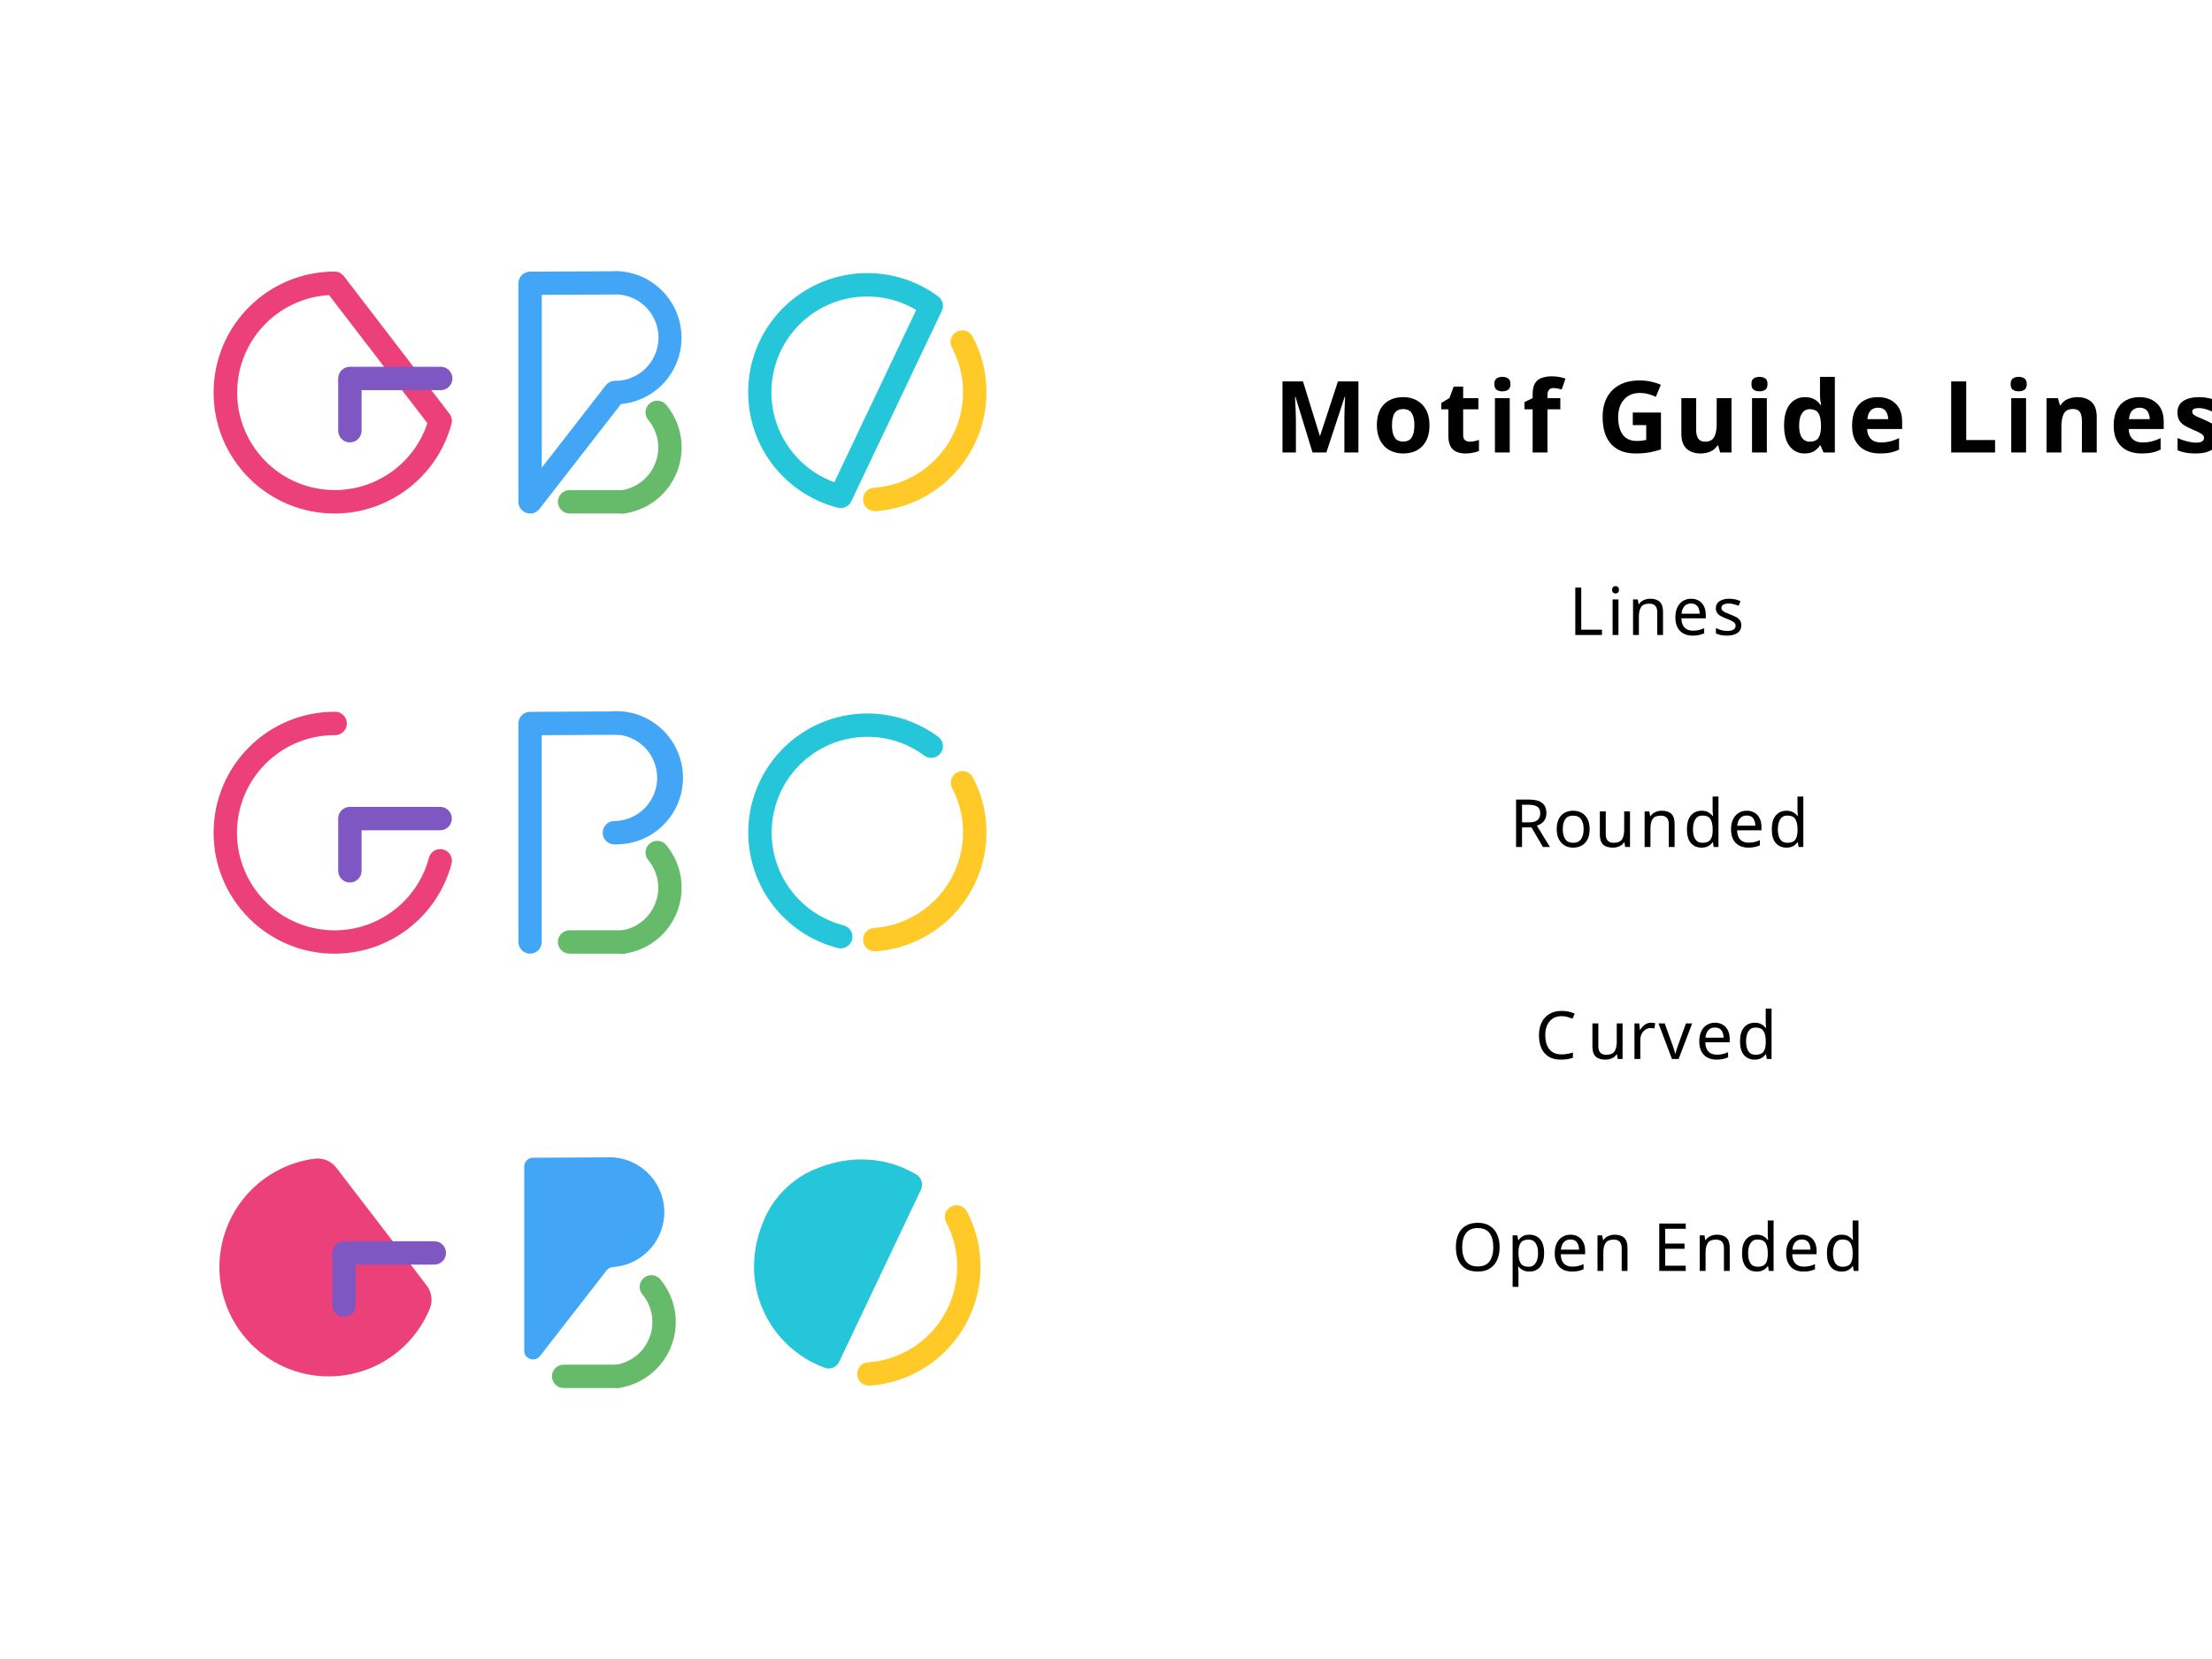
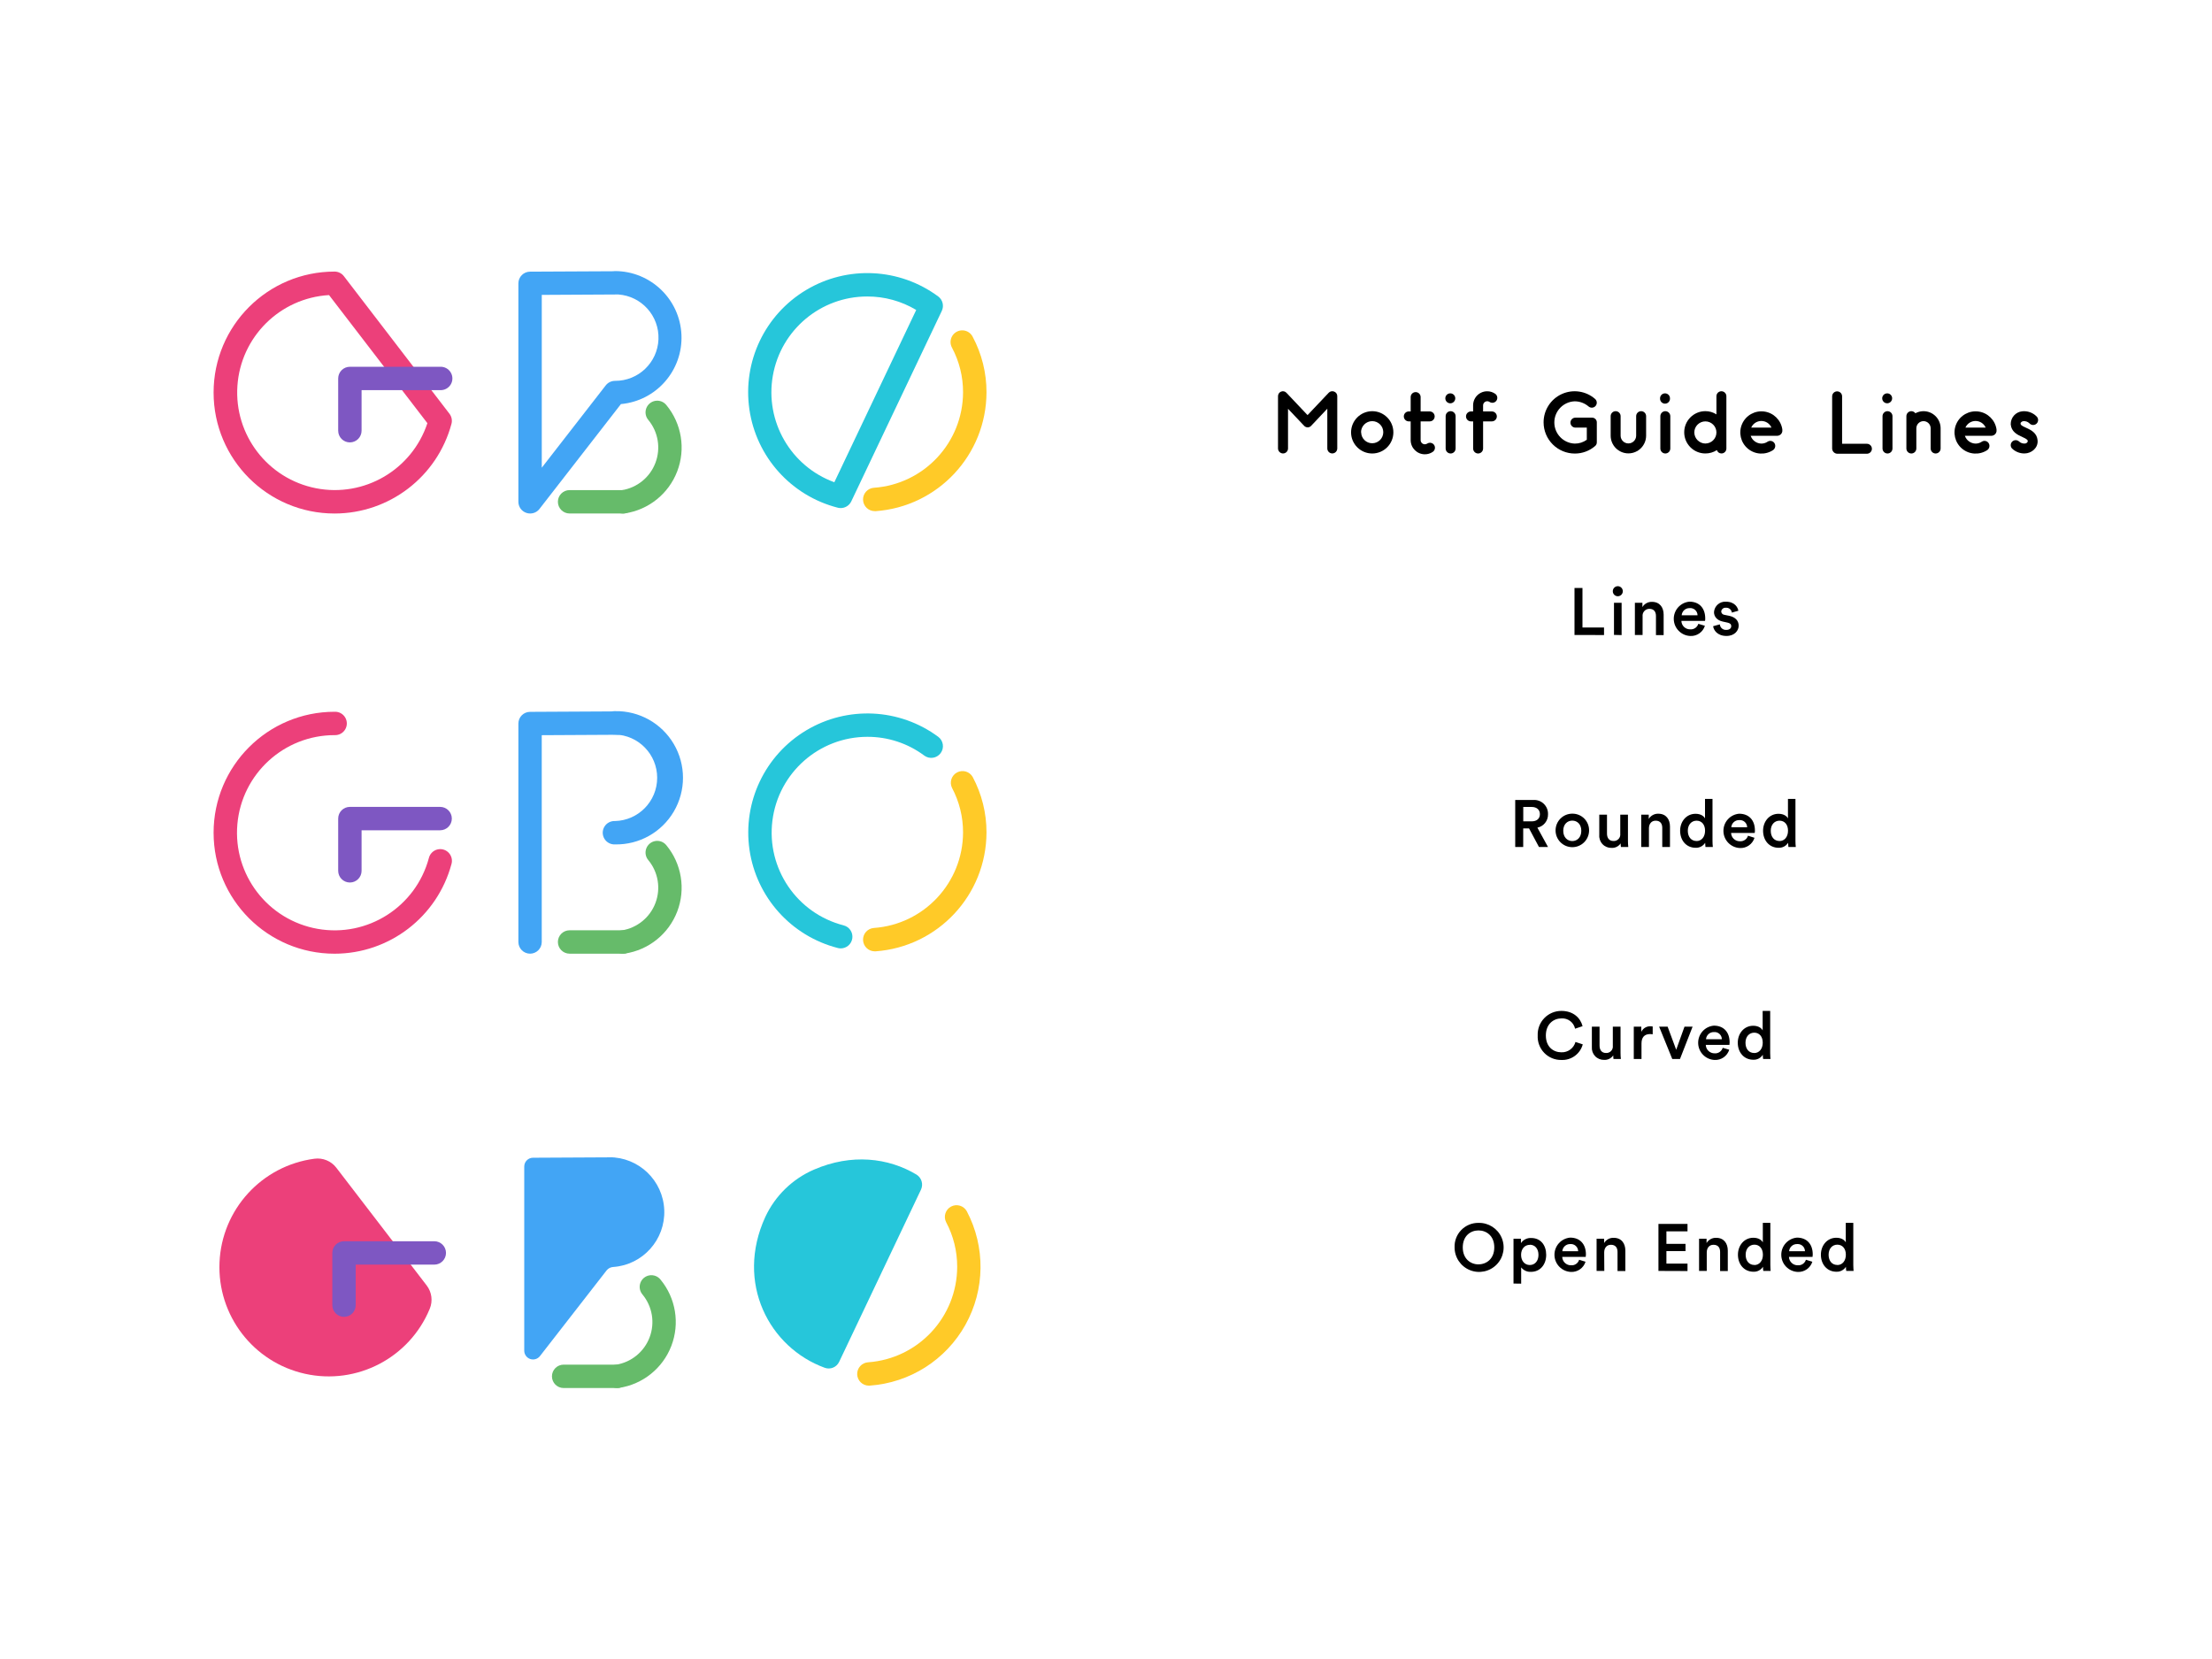
<svg xmlns="http://www.w3.org/2000/svg" id="Layer_1" data-name="Layer 1" viewBox="0 0 800 600">
  <defs>
-     <style>.cls-1{fill:#ec407a;}.cls-2{fill:#7e57c2;}.cls-3{fill:#42a5f5;}.cls-4{fill:#66bb6a;}.cls-5{fill:#26c6da;}.cls-6{fill:#ffca28;}.cls-7{font-size:36px;font-family:VoidSemiBold, Void Semibold;font-weight:700;letter-spacing:0.05em;}.cls-12,.cls-15,.cls-8,.cls-9{font-size:24px;font-family:CircularStd-Medium, Circular Std;}.cls-11,.cls-8{letter-spacing:0.05em;}.cls-9{letter-spacing:0.03em;}.cls-10{letter-spacing:0.05em;}.cls-12{letter-spacing:0.03em;}.cls-13{letter-spacing:0.07em;}.cls-14{letter-spacing:0.04em;}.cls-15{letter-spacing:0.05em;}.cls-16{letter-spacing:0.04em;}.cls-17{letter-spacing:0.05em;}</style>
+     <style>.cls-1{fill:#ec407a;}.cls-2{fill:#7e57c2;}.cls-3{fill:#42a5f5;}.cls-4{fill:#66bb6a;}.cls-5{fill:#26c6da;}.cls-6{fill:#ffca28;}</style>
  </defs>
  <path class="cls-1" d="M121,344.92a43.75,43.75,0,0,1,0-87.5,4.23,4.23,0,1,1,0,8.45,35.3,35.3,0,1,0,34.11,44.44,4.23,4.23,0,1,1,8.17,2.19A43.81,43.81,0,0,1,121,344.92Z" />
  <path class="cls-2" d="M126.54,319.17a4.23,4.23,0,0,1-4.23-4.23V296.05a4.23,4.23,0,0,1,4.23-4.23h32.64a4.23,4.23,0,1,1,0,8.46H130.77v14.66A4.23,4.23,0,0,1,126.54,319.17Z" />
  <path class="cls-3" d="M222.42,305.39a4.23,4.23,0,1,1,0-8.45,15.65,15.65,0,0,0,0-31.29,4.23,4.23,0,1,1,0-8.45,24.1,24.1,0,1,1,0,48.19Z" />
  <path class="cls-4" d="M225.37,344.92a4.23,4.23,0,0,1-.47-8.44,15.63,15.63,0,0,0,9.6-25.37,4.23,4.23,0,1,1,6.51-5.4,24.09,24.09,0,0,1-15,39.16A4.44,4.44,0,0,1,225.37,344.92Z" />
  <path class="cls-3" d="M191.71,344.91a4.24,4.24,0,0,1-4.23-4.23v-79a4.23,4.23,0,0,1,4.21-4.23l32-.17h0a4.23,4.23,0,0,1,0,8.46l-27.76.15v74.83A4.23,4.23,0,0,1,191.71,344.91Z" />
  <path class="cls-4" d="M225.37,344.91H206a4.23,4.23,0,1,1,0-8.46h19.37a4.23,4.23,0,0,1,0,8.46Z" />
  <path class="cls-5" d="M304,343a4.33,4.33,0,0,1-1-.14,43.09,43.09,0,1,1,36.32-76.39,4.23,4.23,0,0,1-5.05,6.79,34.24,34.24,0,0,0-20.59-6.78,34.64,34.64,0,0,0-8.58,68.19A4.23,4.23,0,0,1,304,343Z" />
  <path class="cls-6" d="M316.35,344.06a4.23,4.23,0,0,1-.28-8.45,34.72,34.72,0,0,0,32.23-34.55,34.15,34.15,0,0,0-4-16.13,4.23,4.23,0,0,1,7.48-3.94,42.46,42.46,0,0,1,5,20.07,43.21,43.21,0,0,1-40.12,43Z" />
  <path class="cls-1" d="M121,185.72a43.75,43.75,0,0,1,0-87.5,4.24,4.24,0,0,1,3.36,1.65l38.19,49.76a4.24,4.24,0,0,1,.73,3.67A43.81,43.81,0,0,1,121,185.72Zm-2-79a35.29,35.29,0,1,0,35.57,46.33Z" />
  <path class="cls-2" d="M126.54,160a4.23,4.23,0,0,1-4.23-4.23v-18.9a4.22,4.22,0,0,1,4.23-4.22h32.64a4.23,4.23,0,1,1,0,8.45H130.77v14.67A4.24,4.24,0,0,1,126.54,160Z" />
  <path class="cls-3" d="M191.71,185.71a4.06,4.06,0,0,1-1.37-.23,4.23,4.23,0,0,1-2.86-4v-79a4.24,4.24,0,0,1,4.21-4.23l30.05-.15a3.82,3.82,0,0,1,.68-.06,24.1,24.1,0,0,1,2.15,48.1l-29.52,38A4.23,4.23,0,0,1,191.71,185.71Zm4.23-79.06v62.5l23.14-29.78a4.25,4.25,0,0,1,3.34-1.63,15.64,15.64,0,0,0,1.21-31.24Z" />
  <path class="cls-4" d="M225.37,185.72a4.23,4.23,0,0,1-.47-8.44,15.63,15.63,0,0,0,9.6-25.37,4.23,4.23,0,1,1,6.51-5.4,24.09,24.09,0,0,1-15,39.16A3.31,3.31,0,0,1,225.37,185.72Z" />
  <path class="cls-4" d="M225.37,185.71H206a4.23,4.23,0,1,1,0-8.46h19.37a4.23,4.23,0,0,1,0,8.46Z" />
  <path class="cls-5" d="M304,183.75a4.19,4.19,0,0,1-1-.13,43.1,43.1,0,1,1,36.32-76.4,4.24,4.24,0,0,1,1.3,5.21l-32.75,68.91A4.23,4.23,0,0,1,304,183.75Zm9.63-76.52a34.64,34.64,0,0,0-11.88,67.18l29.61-62.31A34.26,34.26,0,0,0,313.66,107.23Z" />
  <path class="cls-6" d="M316.35,184.86a4.23,4.23,0,0,1-.28-8.45,34.7,34.7,0,0,0,32.23-34.54,34.1,34.1,0,0,0-4-16.13,4.23,4.23,0,1,1,7.48-3.95,42.5,42.5,0,0,1,5,20.08,43.19,43.19,0,0,1-40.12,43Z" />
  <path class="cls-1" d="M113.71,419.07a39.53,39.53,0,1,0,41.71,54.28,8.5,8.5,0,0,0-1.09-8.43l-32.72-42.63A8.53,8.53,0,0,0,113.71,419.07Z" />
  <path class="cls-2" d="M124.42,476.26a4.24,4.24,0,0,1-4.23-4.23V453.14a4.23,4.23,0,0,1,4.23-4.23h32.65a4.23,4.23,0,1,1,0,8.46H128.65V472A4.23,4.23,0,0,1,124.42,476.26Z" />
  <path class="cls-3" d="M221.57,418.56l-28.81.15a3.18,3.18,0,0,0-3.16,3.18v66.6a3.18,3.18,0,0,0,5.69,1.95l24.11-31a3.3,3.3,0,0,1,2.39-1.22,19.87,19.87,0,0,0-1.48-39.69" />
  <path class="cls-4" d="M223.25,502a4.24,4.24,0,0,1-4.24-4.23,4.2,4.2,0,0,1,3.77-4.2,15.63,15.63,0,0,0,9.6-25.38,4.23,4.23,0,1,1,6.51-5.4,24.09,24.09,0,0,1-15,39.16A3.18,3.18,0,0,1,223.25,502Z" />
  <path class="cls-4" d="M223.26,502H203.85a4.23,4.23,0,1,1,0-8.46h19.37a4.23,4.23,0,0,1,0,8.46Z" />
  <path class="cls-5" d="M298.29,494.68c-20.08-7.3-32.45-30.7-21.51-54.55A34.54,34.54,0,0,1,294.4,423c13.53-5.86,26.87-4.32,37.12,1.84a4.28,4.28,0,0,1,1.58,5.38l-29.62,62.33A4.17,4.17,0,0,1,298.29,494.68Z" />
  <path class="cls-6" d="M314.23,501.14a4.23,4.23,0,0,1-.28-8.45,34.7,34.7,0,0,0,32.23-34.54,34.2,34.2,0,0,0-4-16.13,4.23,4.23,0,0,1,7.48-3.95,43.09,43.09,0,0,1-35.16,63.06Z" />
-   <text class="cls-7" transform="translate(460.59 163.65)">Motif Guide Lines</text>
-   <text class="cls-8" transform="translate(567.4 229.65)">Lines</text>
-   <text class="cls-9" transform="translate(545.98 306.32)">R<tspan class="cls-10" x="15.72" y="0">o</tspan>
-     <tspan class="cls-11" x="30.74" y="0">unded</tspan>
-   </text>
-   <text class="cls-12" transform="translate(555.12 382.99)">C<tspan class="cls-11" x="18.91" y="0">u</tspan>
-     <tspan class="cls-13" x="33.96" y="0">r</tspan>
-     <tspan class="cls-14" x="44.69" y="0">v</tspan>
-     <tspan class="cls-11" x="58.13" y="0">ed</tspan>
-   </text>
-   <text class="cls-15" transform="translate(525.07 459.65)">Open <tspan class="cls-16" x="72.69" y="0">E</tspan>
-     <tspan class="cls-17" x="87.62" y="0">nded</tspan>
-   </text>
+   <path d="M462.21,162.19v-18.9a1.77,1.77,0,0,1,1.1-1.66,1.74,1.74,0,0,1,1.94.42l7.64,8.08,7.65-8.08a1.78,1.78,0,0,1,2-.42,1.73,1.73,0,0,1,1.1,1.66v18.9a1.8,1.8,0,0,1-3.6,0V147.81L474.2,154a1.7,1.7,0,0,1-1.26.56,1.73,1.73,0,0,1-1.28-.56l-5.83-6.16v14.39A1.81,1.81,0,0,1,464,164,1.84,1.84,0,0,1,462.21,162.19Z" />
+   <path d="M496.28,148.71a7.65,7.65,0,1,1-7.65,7.65A7.68,7.68,0,0,1,496.28,148.71Zm-4,7.65a4,4,0,1,0,4-4.05A4.06,4.06,0,0,0,492.23,156.36Z" />
+   <path d="M518.67,160.93a1.81,1.81,0,0,1-.5,2.5,5,5,0,0,1-2.85.87,5.13,5.13,0,0,1-5.13-5.1v-6.8h-.68a1.8,1.8,0,0,1,0-3.6h.68v-5.19a1.8,1.8,0,1,1,3.6,0v5.19h3.28a1.8,1.8,0,1,1,0,3.6h-3.28v6.77a1.52,1.52,0,0,0,1.53,1.51,1.62,1.62,0,0,0,.85-.25A1.82,1.82,0,0,1,518.67,160.93Z" />
+   <path d="M524.52,142.26a1.8,1.8,0,0,1,1.8,1.8,1.8,1.8,0,1,1-1.8-1.8Zm.11,6.45a1.81,1.81,0,0,1,1.81,1.8v11.7a1.8,1.8,0,1,1-3.6,0v-11.7A1.8,1.8,0,0,1,524.63,148.71Z" />
+   <path d="M540.72,142.39a1.79,1.79,0,0,1,.49,2.5,1.8,1.8,0,0,1-2.5.47,1.5,1.5,0,0,0-2.33,1.26v2.18h3.17a1.8,1.8,0,1,1,0,3.6h-3.17v9.81a1.8,1.8,0,1,1-3.6,0V152.4H532a1.8,1.8,0,1,1,0-3.6h.77v-2.18a5.08,5.08,0,0,1,7.94-4.23Z" />
+   <path d="M558.26,152.76a11.23,11.23,0,0,1,18.62-8.48,1.81,1.81,0,0,1,.18,2.54,1.79,1.79,0,0,1-2.54.18,7.75,7.75,0,0,0-5-1.86,7.65,7.65,0,0,0,0,15.29,7.23,7.23,0,0,0,4.37-1.39v-4.39h-4.12a1.8,1.8,0,0,1,0-3.6h6a1.7,1.7,0,0,1,1.74,1.74v7.15a1.7,1.7,0,0,1-.59,1.35,11.13,11.13,0,0,1-7.33,2.74A11.29,11.29,0,0,1,558.26,152.76Z" />
+   <path d="M595.34,150.51v7.05a6.41,6.41,0,1,1-12.82,0v-7.05a1.8,1.8,0,1,1,3.6,0v7.05a2.81,2.81,0,1,0,5.62,0v-7.05a1.8,1.8,0,0,1,3.6,0Z" />
+   <path d="M602.17,142.26a1.8,1.8,0,0,1,1.8,1.8,1.8,1.8,0,1,1-3.59,0A1.8,1.8,0,0,1,602.17,142.26Zm.12,6.45a1.81,1.81,0,0,1,1.8,1.8v11.7a1.8,1.8,0,0,1-3.6,0v-11.7A1.81,1.81,0,0,1,602.29,148.71Z" />
+   <path d="M616.77,164a7.65,7.65,0,0,1,0-15.3,7.28,7.28,0,0,1,4,1.17v-6.57a1.8,1.8,0,0,1,3.6,0v18.9a1.78,1.78,0,0,1-1.77,1.8,1.74,1.74,0,0,1-1.67-1.21A7.67,7.67,0,0,1,616.77,164Zm0-3.6a4,4,0,1,0-4-4A4.06,4.06,0,0,0,616.77,160.41Z" />
+   <path d="M641.27,162.77a7.64,7.64,0,1,1,3.33-7.49v.07l0,.23a1.77,1.77,0,0,1-1.12,1.86,1.29,1.29,0,0,1-.66.16h-9.67a4.17,4.17,0,0,0,3.87,2.83,4,4,0,0,0,2.23-.67,1.78,1.78,0,0,1,2.49.49A1.86,1.86,0,0,1,641.27,162.77Zm-7.92-8.12h7.33a4,4,0,0,0-7.33,0Z" />
+   <path d="M677,162.3a1.81,1.81,0,0,1-1.8,1.8H664.48a1.92,1.92,0,0,1-1.86-1.87V143.34a1.8,1.8,0,0,1,3.6,0V160.5h8.93A1.81,1.81,0,0,1,677,162.3Z" />
+   <path d="M682.53,142.26a1.79,1.79,0,0,1,1.79,1.8,1.8,1.8,0,1,1-1.79-1.8Zm.11,6.45a1.81,1.81,0,0,1,1.8,1.8v11.7a1.8,1.8,0,0,1-3.6,0v-11.7A1.81,1.81,0,0,1,682.64,148.71Z" />
+   <path d="M691.27,148.71a1.8,1.8,0,0,1,1.46.75,6.08,6.08,0,0,1,2.93-.75,6.19,6.19,0,0,1,6.19,6.19v7.31a1.8,1.8,0,0,1-3.6,0V154.9a2.59,2.59,0,0,0-5.18,0v7.31a1.8,1.8,0,0,1-3.6,0v-11.7A1.81,1.81,0,0,1,691.27,148.71Z" />
+   <path d="M718.74,162.77a7.64,7.64,0,1,1,3.33-7.49v.07l0,.23a1.77,1.77,0,0,1-1.12,1.86,1.29,1.29,0,0,1-.66.16h-9.67a4.17,4.17,0,0,0,3.87,2.83,4,4,0,0,0,2.23-.67,1.78,1.78,0,0,1,2.49.49A1.86,1.86,0,0,1,718.74,162.77Zm-7.92-8.12h7.33a4,4,0,0,0-7.33,0Z" />
+   <path d="M732.15,164a6.42,6.42,0,0,1-4.5-1.82,1.8,1.8,0,0,1,2.54-2.54,2.75,2.75,0,0,0,2.25.76c.39,0,.95-.49.93-.83s-.07-.7-2-1.55-3.94-1.94-4.16-4.55a4.63,4.63,0,0,1,4.18-4.72,6.37,6.37,0,0,1,5.11,1.8,1.8,1.8,0,1,1-2.54,2.54,2.73,2.73,0,0,0-2.25-.76c-.27,0-1,.41-.95.83s.07.7,2,1.55,3.94,1.94,4.16,4.55C737.17,162,734.7,164,732.15,164Z" />
+   <path d="M569.44,229.65v-17h2.88v14.29h7.8v2.73Z" />
+   <path d="M585.09,212a1.82,1.82,0,0,1,1.82,1.83,1.81,1.81,0,0,1-3.62,0A1.82,1.82,0,0,1,585.09,212Zm-1.37,17.62V218h2.76v11.69Z" />
+   <path d="M594.06,229.65h-2.78V218H594v1.56a3.89,3.89,0,0,1,3.46-1.89c2.86,0,4.22,2.06,4.22,4.63v7.39h-2.78v-6.91c0-1.44-.65-2.59-2.4-2.59a2.46,2.46,0,0,0-2.43,2.76Z" />
+   <path d="M616.6,226.32a5.25,5.25,0,0,1-5.28,3.69A6.22,6.22,0,0,1,611,217.6c3.6,0,5.72,2.38,5.72,6.08a3.44,3.44,0,0,1-.08.88h-8.54a3.12,3.12,0,0,0,3.19,3.05,2.82,2.82,0,0,0,2.93-2Zm-2.66-3.8a2.62,2.62,0,0,0-2.88-2.59,2.81,2.81,0,0,0-2.86,2.59Z" />
+   <path d="M622,225.81a2.19,2.19,0,0,0,2.38,2c1.15,0,1.75-.62,1.75-1.34s-.43-1.1-1.37-1.3l-1.73-.38c-2.06-.46-3.14-1.8-3.14-3.41a4.05,4.05,0,0,1,4.3-3.77c3.26,0,4.32,2.11,4.51,3.27l-2.35.67a2,2,0,0,0-2.16-1.75,1.52,1.52,0,0,0-1.69,1.34,1.29,1.29,0,0,0,1.18,1.23l1.78.36c2.2.48,3.36,1.82,3.36,3.55S627.38,230,624.4,230c-3.38,0-4.68-2.21-4.82-3.53Z" />
+   <path d="M553,299.6h-2.11v6.72H548v-17h6.53a5,5,0,0,1,5.33,5.16,4.81,4.81,0,0,1-3.84,4.85l3.84,7h-3.27Zm1-2.55c1.78,0,2.93-1,2.93-2.59s-1.15-2.61-2.93-2.61h-3.09v5.2Z" />
+   <path d="M574.71,300.46a6.06,6.06,0,1,1-6.07-6.19A6,6,0,0,1,574.71,300.46Zm-2.81,0c0-2.42-1.53-3.67-3.26-3.67s-3.27,1.25-3.27,3.67,1.56,3.72,3.27,3.72S571.9,302.91,571.9,300.46Z" />
+   <path d="M582.82,306.65A4.32,4.32,0,0,1,578.4,302v-7.37h2.79v6.86c0,1.44.67,2.67,2.35,2.67a2.34,2.34,0,0,0,2.45-2.62v-6.91h2.78v9.55a21.26,21.26,0,0,0,.12,2.14h-2.66a8.48,8.48,0,0,1-.1-1.3A3.72,3.72,0,0,1,582.82,306.65Z" />
+   <path d="M596.36,306.32h-2.79V294.63h2.72v1.56a3.88,3.88,0,0,1,3.45-1.9c2.86,0,4.23,2.07,4.23,4.64v7.39h-2.79v-6.91c0-1.44-.65-2.6-2.4-2.6-1.58,0-2.42,1.23-2.42,2.76Z" />
+   <path d="M619.35,304.18a20.26,20.26,0,0,0,.12,2.14H616.8a13.72,13.72,0,0,1-.11-1.51,3.87,3.87,0,0,1-3.44,1.8c-3.36,0-5.61-2.64-5.61-6.17,0-3.36,2.28-6.12,5.57-6.12,2,0,3.07.93,3.43,1.68v-7.06h2.71Zm-5.79,0c1.83,0,3.1-1.51,3.1-3.75s-1.25-3.62-3.07-3.62-3.17,1.42-3.17,3.65S611.67,304.16,613.56,304.16Z" />
+   <path d="M634.54,303a5.26,5.26,0,0,1-5.28,3.7,6.22,6.22,0,0,1-.29-12.41c3.6,0,5.72,2.38,5.72,6.07a3.55,3.55,0,0,1-.08.89h-8.54a3.12,3.12,0,0,0,3.19,3,2.83,2.83,0,0,0,2.93-2Zm-2.66-3.79A2.62,2.62,0,0,0,629,296.6a2.8,2.8,0,0,0-2.86,2.59Z" />
+   <path d="M649.35,304.18a20.26,20.26,0,0,0,.12,2.14H646.8a13.72,13.72,0,0,1-.11-1.51,3.87,3.87,0,0,1-3.44,1.8c-3.36,0-5.61-2.64-5.61-6.17,0-3.36,2.28-6.12,5.57-6.12,2,0,3.07.93,3.43,1.68v-7.06h2.71Zm-5.79,0c1.83,0,3.1-1.51,3.1-3.75s-1.25-3.62-3.07-3.62-3.17,1.42-3.17,3.65S641.67,304.16,643.56,304.16Z" />
+   <path d="M556.13,374.49a8.53,8.53,0,0,1,8.57-8.88c4.32,0,6.89,2.54,7.66,5.52l-2.71.91a4.73,4.73,0,0,0-4.95-3.72c-2.81,0-5.62,2-5.62,6.17s2.74,6.09,5.64,6.09a5.08,5.08,0,0,0,5.07-3.74l2.64.87a7.65,7.65,0,0,1-7.71,5.64A8.43,8.43,0,0,1,556.13,374.49Z" />
+   <path d="M580.13,383.32a4.32,4.32,0,0,1-4.41-4.65V371.3h2.78v6.86c0,1.44.67,2.67,2.35,2.67a2.34,2.34,0,0,0,2.45-2.62V371.3h2.79v9.55a18.76,18.76,0,0,0,.12,2.14h-2.67a8.68,8.68,0,0,1-.09-1.3A3.74,3.74,0,0,1,580.13,383.32Z" />
+   <path d="M597.72,374.06a5.8,5.8,0,0,0-.91-.08c-2.16,0-3.14,1.25-3.14,3.44V383h-2.79V371.3h2.72v1.87a3.54,3.54,0,0,1,3.38-2,4.21,4.21,0,0,1,.74.07Z" />
+   <path d="M607.59,383H604.8l-4.75-11.69h3.07l3.1,8.35,3-8.35h2.93Z" />
+   <path d="M625.4,379.65a5.27,5.27,0,0,1-5.28,3.7,6.22,6.22,0,0,1-.29-12.41c3.6,0,5.71,2.37,5.71,6.07a4.61,4.61,0,0,1-.07.89h-8.55a3.15,3.15,0,0,0,3.2,3.05,2.81,2.81,0,0,0,2.92-2Zm-2.67-3.79a2.62,2.62,0,0,0-2.88-2.6,2.8,2.8,0,0,0-2.85,2.6Z" />
+   <path d="M640.21,380.85c0,1.06.09,1.94.11,2.14h-2.66a11.57,11.57,0,0,1-.12-1.52,3.82,3.82,0,0,1-3.43,1.8c-3.36,0-5.62-2.64-5.62-6.16,0-3.36,2.28-6.13,5.57-6.13,2,0,3.07.94,3.43,1.69v-7.06h2.72Zm-5.79,0c1.82,0,3.1-1.52,3.1-3.75s-1.25-3.62-3.07-3.62-3.17,1.41-3.17,3.65S632.53,380.83,634.42,380.83Z" />
+   <path d="M534.71,442.27a8.87,8.87,0,1,1-8.64,8.86A8.54,8.54,0,0,1,534.71,442.27Zm0,15c2.89,0,5.72-2,5.72-6.15S537.6,445,534.71,445s-5.68,2-5.68,6.14S531.86,457.28,534.71,457.28Z" />
+   <path d="M547.38,464.21V448h2.69v1.59a4.2,4.2,0,0,1,3.72-1.85c3.46,0,5.41,2.64,5.41,6.1s-2.14,6.14-5.5,6.14a4.22,4.22,0,0,1-3.55-1.61v5.88Zm5.89-14c-1.83,0-3.15,1.44-3.15,3.63s1.32,3.67,3.15,3.67,3.14-1.44,3.14-3.67S555.14,450.17,553.27,450.17Z" />
+   <path d="M573.43,456.32a5.26,5.26,0,0,1-5.28,3.69,6.22,6.22,0,0,1-.29-12.41c3.6,0,5.71,2.38,5.71,6.08a4.37,4.37,0,0,1-.07.88H565a3.14,3.14,0,0,0,3.2,3.05,2.81,2.81,0,0,0,2.92-2Zm-2.67-3.8a2.62,2.62,0,0,0-2.88-2.59,2.8,2.8,0,0,0-2.85,2.59Z" />
+   <path d="M580.22,459.65h-2.79V448h2.72v1.56a3.87,3.87,0,0,1,3.45-1.89c2.86,0,4.23,2.06,4.23,4.63v7.39H585v-6.91c0-1.44-.65-2.59-2.4-2.59-1.58,0-2.42,1.22-2.42,2.76Z" />
+   <path d="M599.8,459.65v-17h10.51v2.69h-7.63v4.51h6.91v2.62h-6.91V457h7.63v2.69Z" />
+   <path d="M617.27,459.65h-2.78V448h2.71v1.56a3.89,3.89,0,0,1,3.46-1.89c2.85,0,4.22,2.06,4.22,4.63v7.39H622.1v-6.91c0-1.44-.65-2.59-2.4-2.59-1.59,0-2.43,1.22-2.43,2.76Z" />
+   <path d="M640.27,457.52c0,1.05.09,1.94.11,2.13h-2.66a11.25,11.25,0,0,1-.12-1.51,3.84,3.84,0,0,1-3.43,1.8c-3.36,0-5.62-2.64-5.62-6.17,0-3.36,2.28-6.12,5.57-6.12,2,0,3.07.94,3.43,1.68v-7.06h2.72Zm-5.79,0c1.82,0,3.1-1.51,3.1-3.74s-1.25-3.63-3.07-3.63-3.17,1.42-3.17,3.65S632.59,457.49,634.48,457.49Z" />
+   <path d="M655.46,456.32a5.27,5.27,0,0,1-5.28,3.69,6.22,6.22,0,0,1-.29-12.41c3.6,0,5.71,2.38,5.71,6.08a4.37,4.37,0,0,1-.07.88H647a3.14,3.14,0,0,0,3.2,3.05,2.83,2.83,0,0,0,2.93-2Zm-2.67-3.8a2.62,2.62,0,0,0-2.88-2.59,2.8,2.8,0,0,0-2.85,2.59Z" />
+   <path d="M670.27,457.52c0,1.05.09,1.94.11,2.13h-2.66a11.25,11.25,0,0,1-.12-1.51,3.85,3.85,0,0,1-3.43,1.8c-3.36,0-5.62-2.64-5.62-6.17,0-3.36,2.28-6.12,5.57-6.12,2,0,3.07.94,3.43,1.68v-7.06h2.72Zm-5.79,0c1.82,0,3.1-1.51,3.1-3.74s-1.25-3.63-3.08-3.63-3.16,1.42-3.16,3.65S662.58,457.49,664.48,457.49Z" />
  <path d="M464.91,285.19a1.82,1.82,0,0,0,0-.32,1.93,1.93,0,0,1,0-.24Z" />
</svg>
